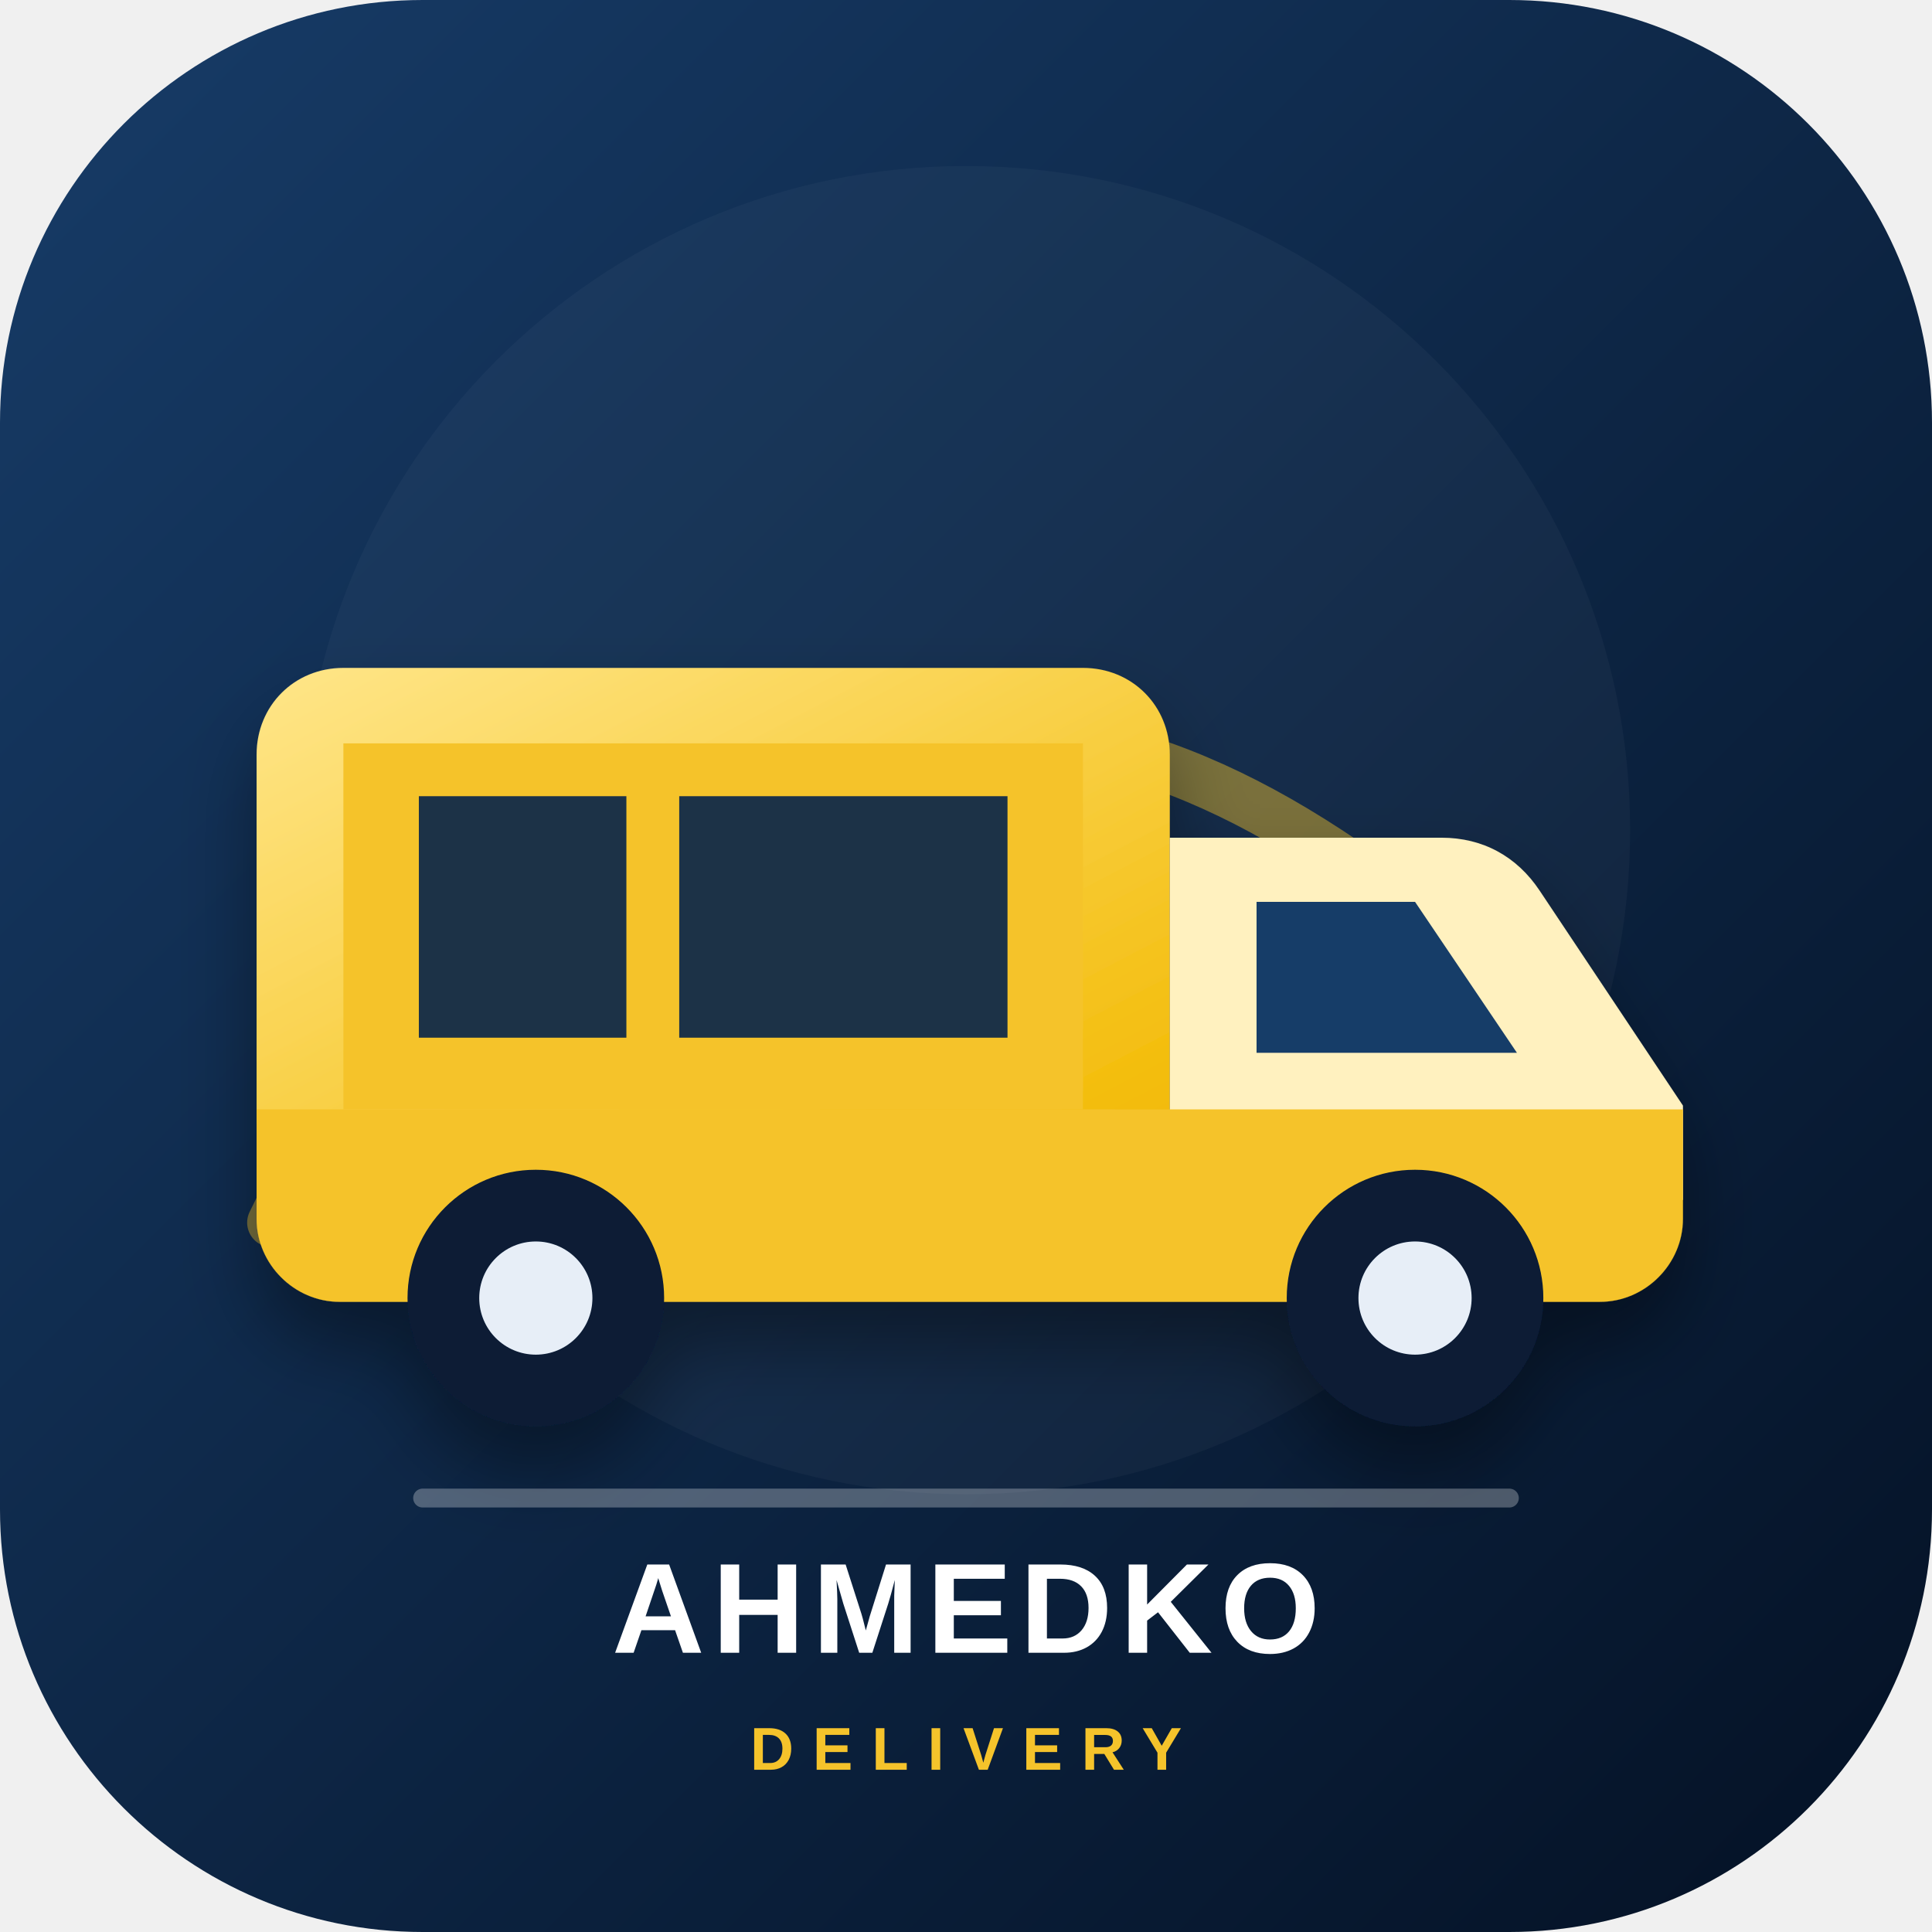
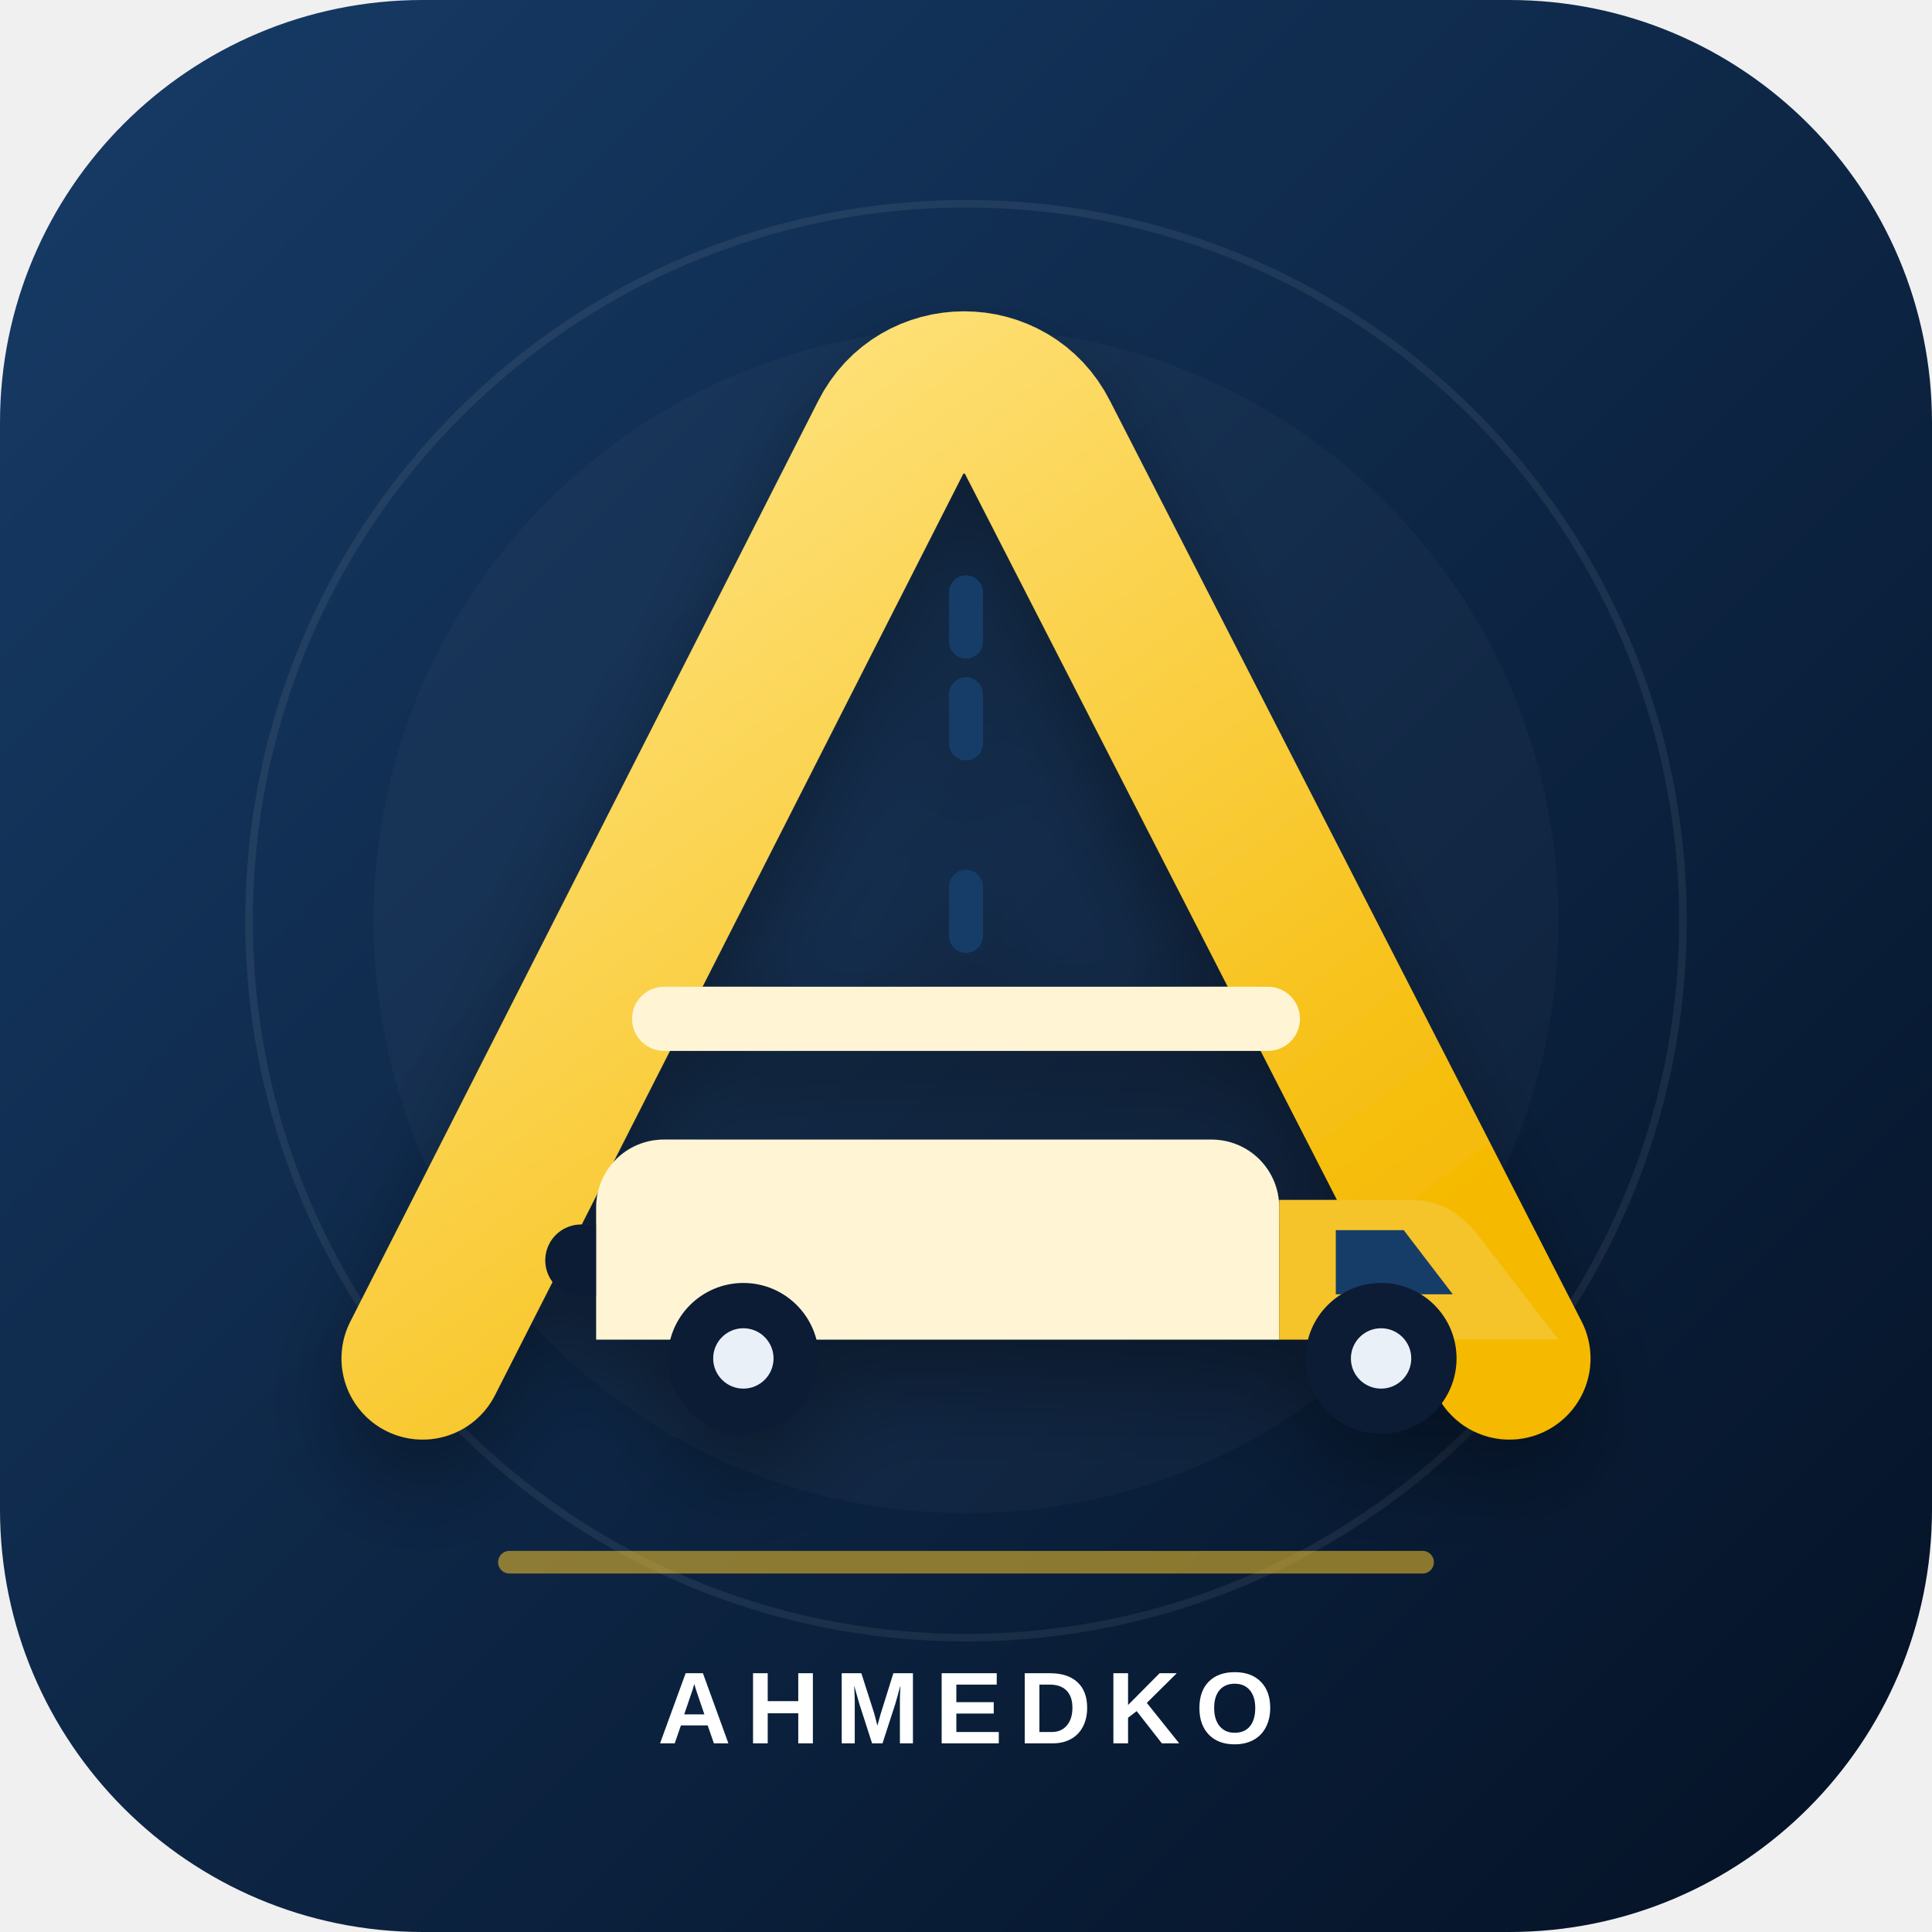
<svg xmlns="http://www.w3.org/2000/svg" width="512" height="512" viewBox="0 0 512 512" role="img" aria-labelledby="title desc">
  <defs>
    <linearGradient id="bg" x1="0" y1="0" x2="1" y2="1">
-       <stop stop-color="#173c68" />
+       <stop stop-color="#173C68" />
      <stop offset="1" stop-color="#041124" />
    </linearGradient>
-     <linearGradient id="gold" x1="0" y1="0" x2="0.9" y2="1">
-       <stop stop-color="#ffe68a" />
-       <stop offset="1" stop-color="#f2b900" />
+     <linearGradient id="gold" x1="0" y1="0" x2="0.8" y2="1">
+       <stop stop-color="#FFE78C" />
+       <stop offset="1" stop-color="#F5B900" />
    </linearGradient>
-     <filter id="shadow" x="-20%" y="-20%" width="140%" height="150%">
-       <feDropShadow dx="0" dy="12" stdDeviation="10" flood-color="#000" flood-opacity=".38" />
+     <filter id="shadow" x="-25%" y="-25%" width="150%" height="160%">
+       <feDropShadow dx="0" dy="12" stdDeviation="12" flood-color="#000" flood-opacity=".35" />
    </filter>
  </defs>
  <rect width="512" height="512" rx="112" fill="url(#bg)" />
-   <circle cx="256" cy="220" r="176" fill="#ffffff" opacity=".035" />
-   <path d="M72 324c38-78 93-121 162-129 54-6 96 11 145 50" fill="none" stroke="#f5c32b" stroke-width="13" stroke-linecap="round" opacity=".45" />
+   <circle cx="256" cy="244" r="190" fill="none" stroke="#FFFFFF" stroke-opacity=".07" stroke-width="2" />
+   <circle cx="256" cy="244" r="157" fill="#FFFFFF" fill-opacity=".025" />
  <g filter="url(#shadow)">
-     <path d="M91 177h196c13 0 23 10 23 23v118H91c-13 0-23-10-23-23V200c0-13 10-23 23-23Z" fill="url(#gold)" />
-     <path d="M310 222h72c11 0 20 5 26 14l38 57v25H310V222Z" fill="#fff1bf" />
-     <path d="M333 239h42l27 40h-69v-40Z" fill="#173c68" />
-     <path d="M91 197h196v97H91z" fill="#f5c32b" />
-     <path d="M111 211h55v64h-55zM180 211h87v64h-87z" fill="#102849" opacity=".93" />
-     <path d="M68 294h378v29c0 12-10 22-22 22H90c-12 0-22-10-22-22v-29Z" fill="#f5c32b" />
-     <circle cx="142" cy="344" r="34" fill="#071a35" />
-     <circle cx="142" cy="344" r="15" fill="#e7eef7" />
-     <circle cx="375" cy="344" r="34" fill="#071a35" />
-     <circle cx="375" cy="344" r="15" fill="#e7eef7" />
+     <path d="M112 360 236 116c8-16 31-16 39 0l125 244" fill="none" stroke="url(#gold)" stroke-width="43" stroke-linecap="round" stroke-linejoin="round" />
+     <path d="M176 270h160" stroke="#FFF5D5" stroke-width="17" stroke-linecap="round" />
+     <path d="M256 157v40m0 38v20" stroke="#173C68" stroke-width="9" stroke-linecap="round" stroke-dasharray="13 14" />
+     <path d="M154 334h204" stroke="#071A35" stroke-width="19" stroke-linecap="round" />
+     <path d="M176 302h145c10 0 18 8 18 18v35H158v-35c0-10 8-18 18-18Z" fill="#FFF5D5" />
+     <path d="M339 318h35c8 0 14 4 19 11l20 26H339v-37Z" fill="#F5C32B" />
+     <path d="M354 326h18l13 17h-31Z" fill="#173C68" />
+     <circle cx="197" cy="360" r="20" fill="#071A35" />
+     <circle cx="197" cy="360" r="8" fill="#EAF0F7" />
+     <circle cx="366" cy="360" r="20" fill="#071A35" />
+     <circle cx="366" cy="360" r="8" fill="#EAF0F7" />
  </g>
-   <path d="M112 397h288" stroke="#fff" stroke-width="5" stroke-linecap="round" opacity=".28" />
-   <text x="256" y="438" text-anchor="middle" font-family="Arial,sans-serif" font-size="34" font-weight="900" letter-spacing="2" fill="#fff">AHMEDKO</text>
-   <text x="256" y="469" text-anchor="middle" font-family="Arial,sans-serif" font-size="16" font-weight="700" letter-spacing="5" fill="#f5c32b">DELIVERY</text>
+   <path d="M135 414h242" stroke="#F5C32B" stroke-opacity=".55" stroke-width="6" stroke-linecap="round" />
+   <text x="256" y="462" text-anchor="middle" font-family="Arial,sans-serif" font-size="27" font-weight="900" letter-spacing="4" fill="#FFFFFF">AHMEDKO</text>
</svg>
